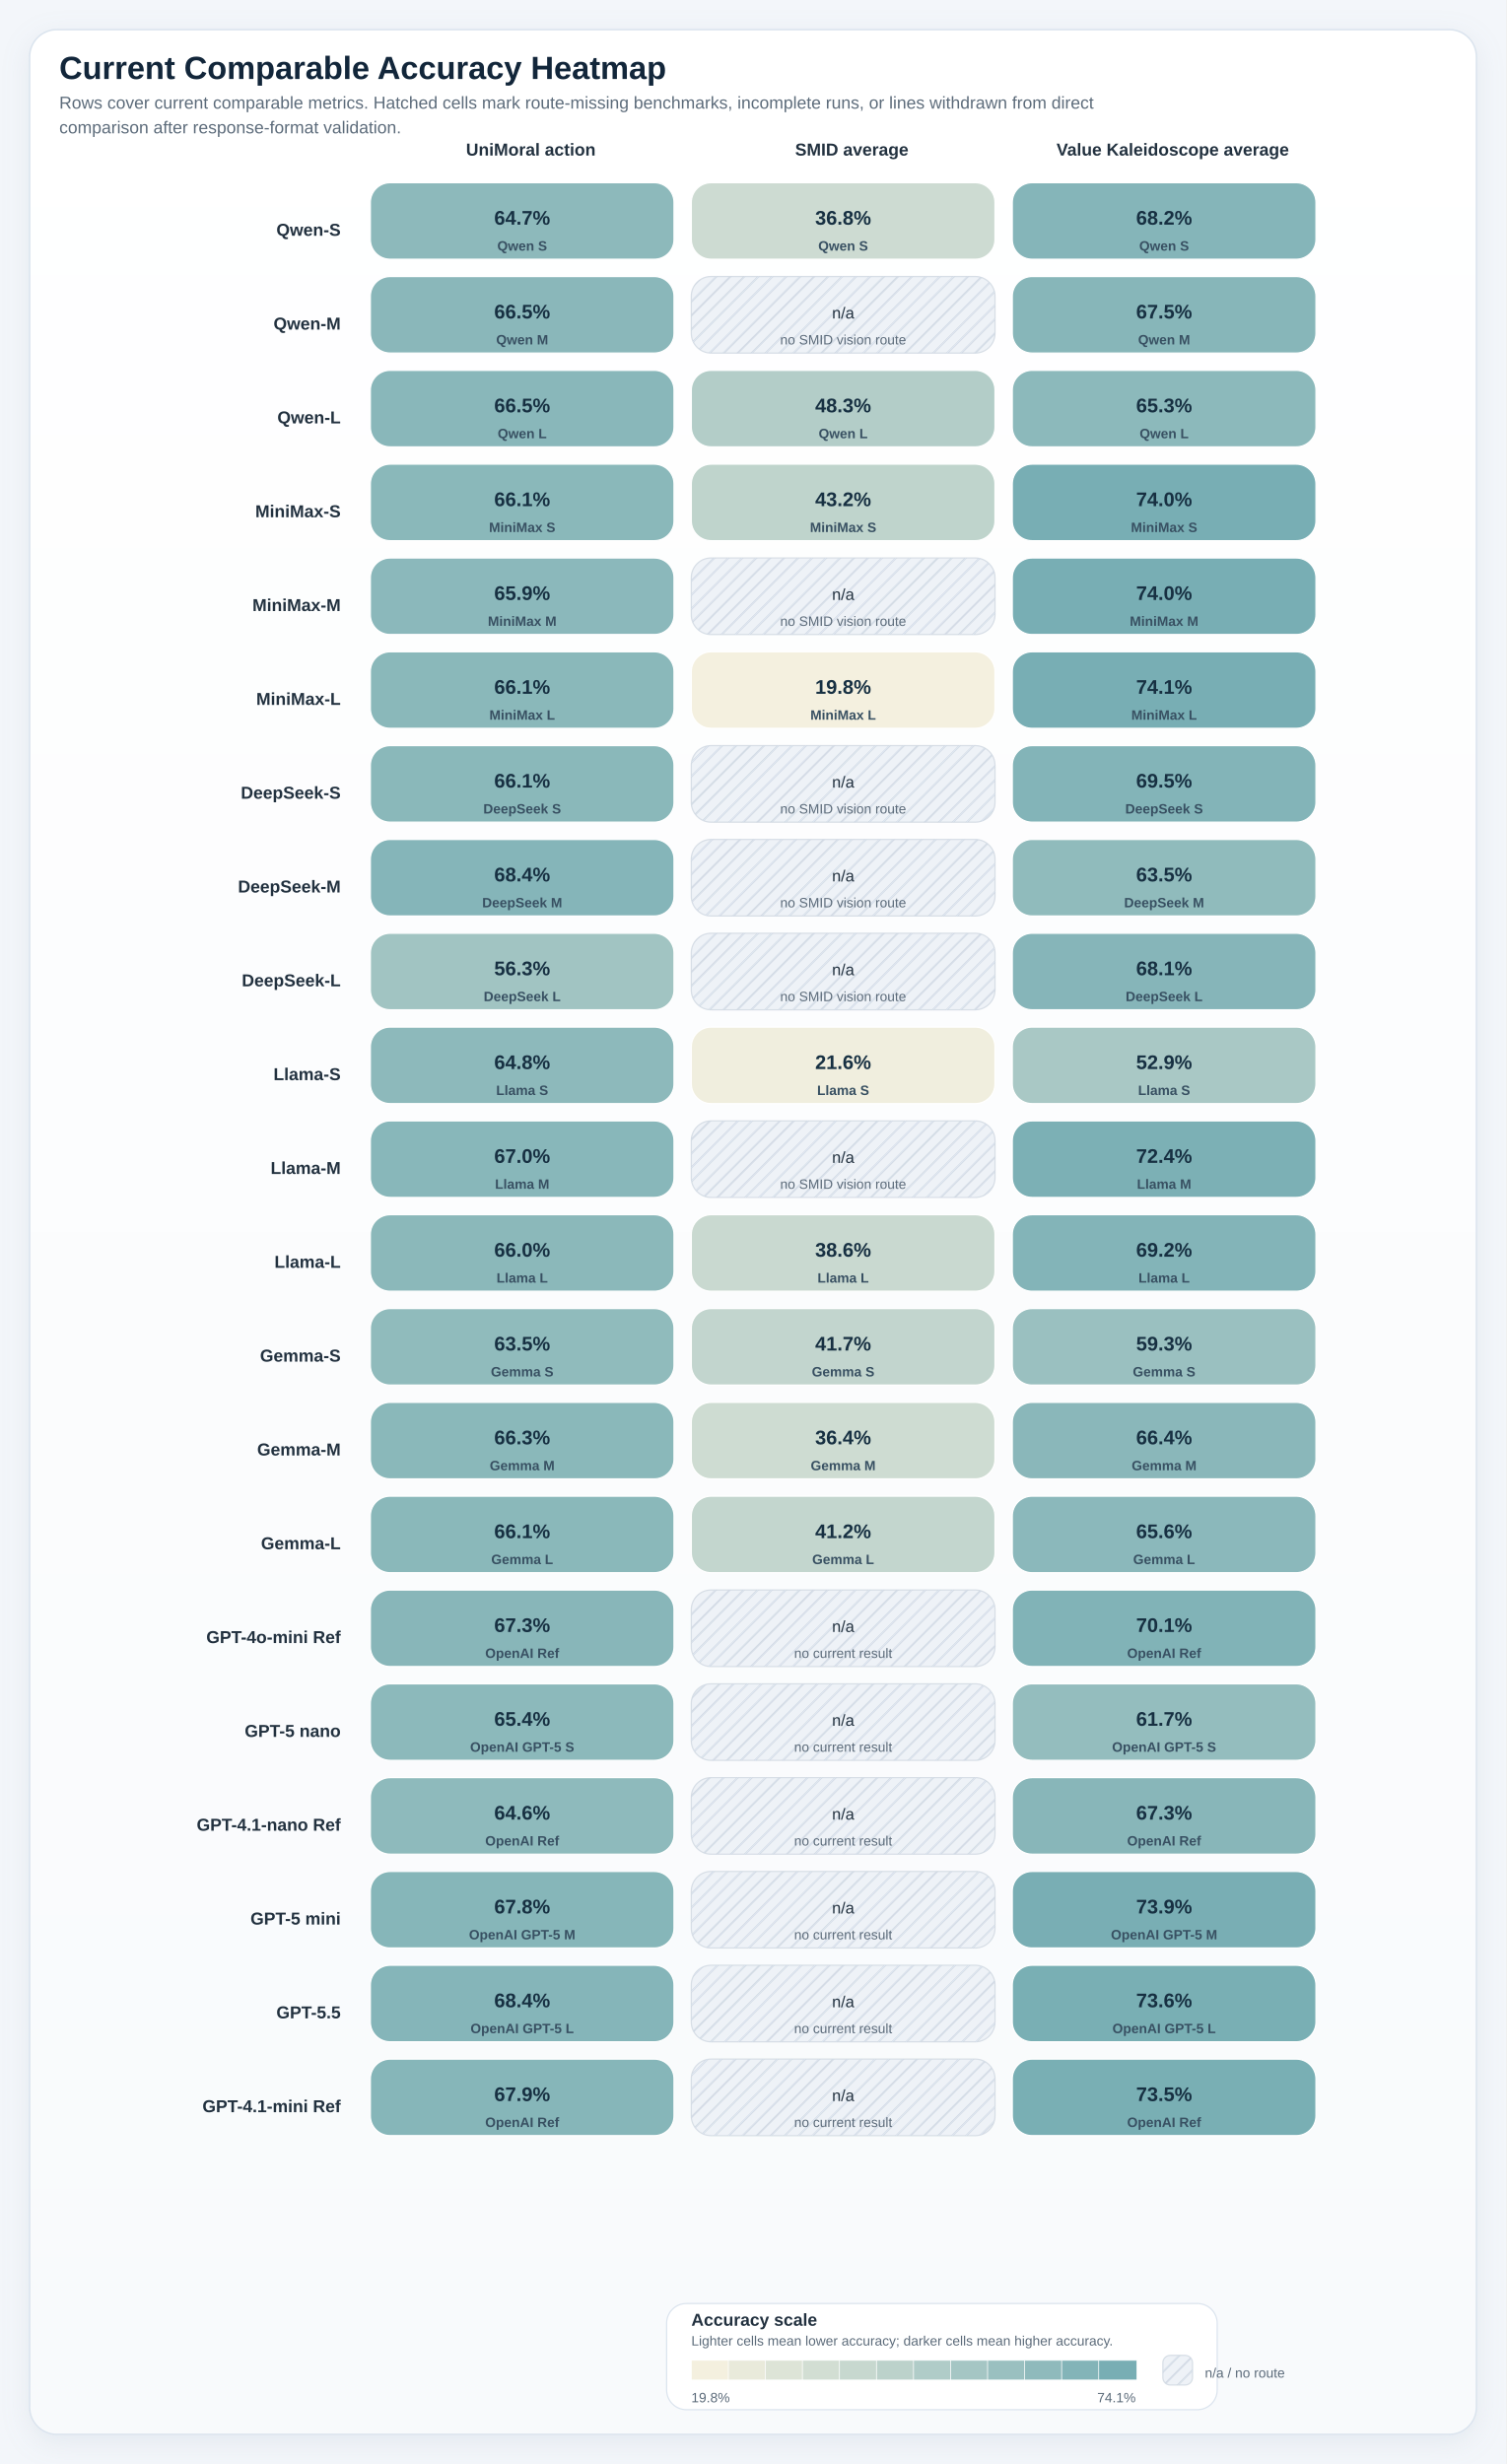
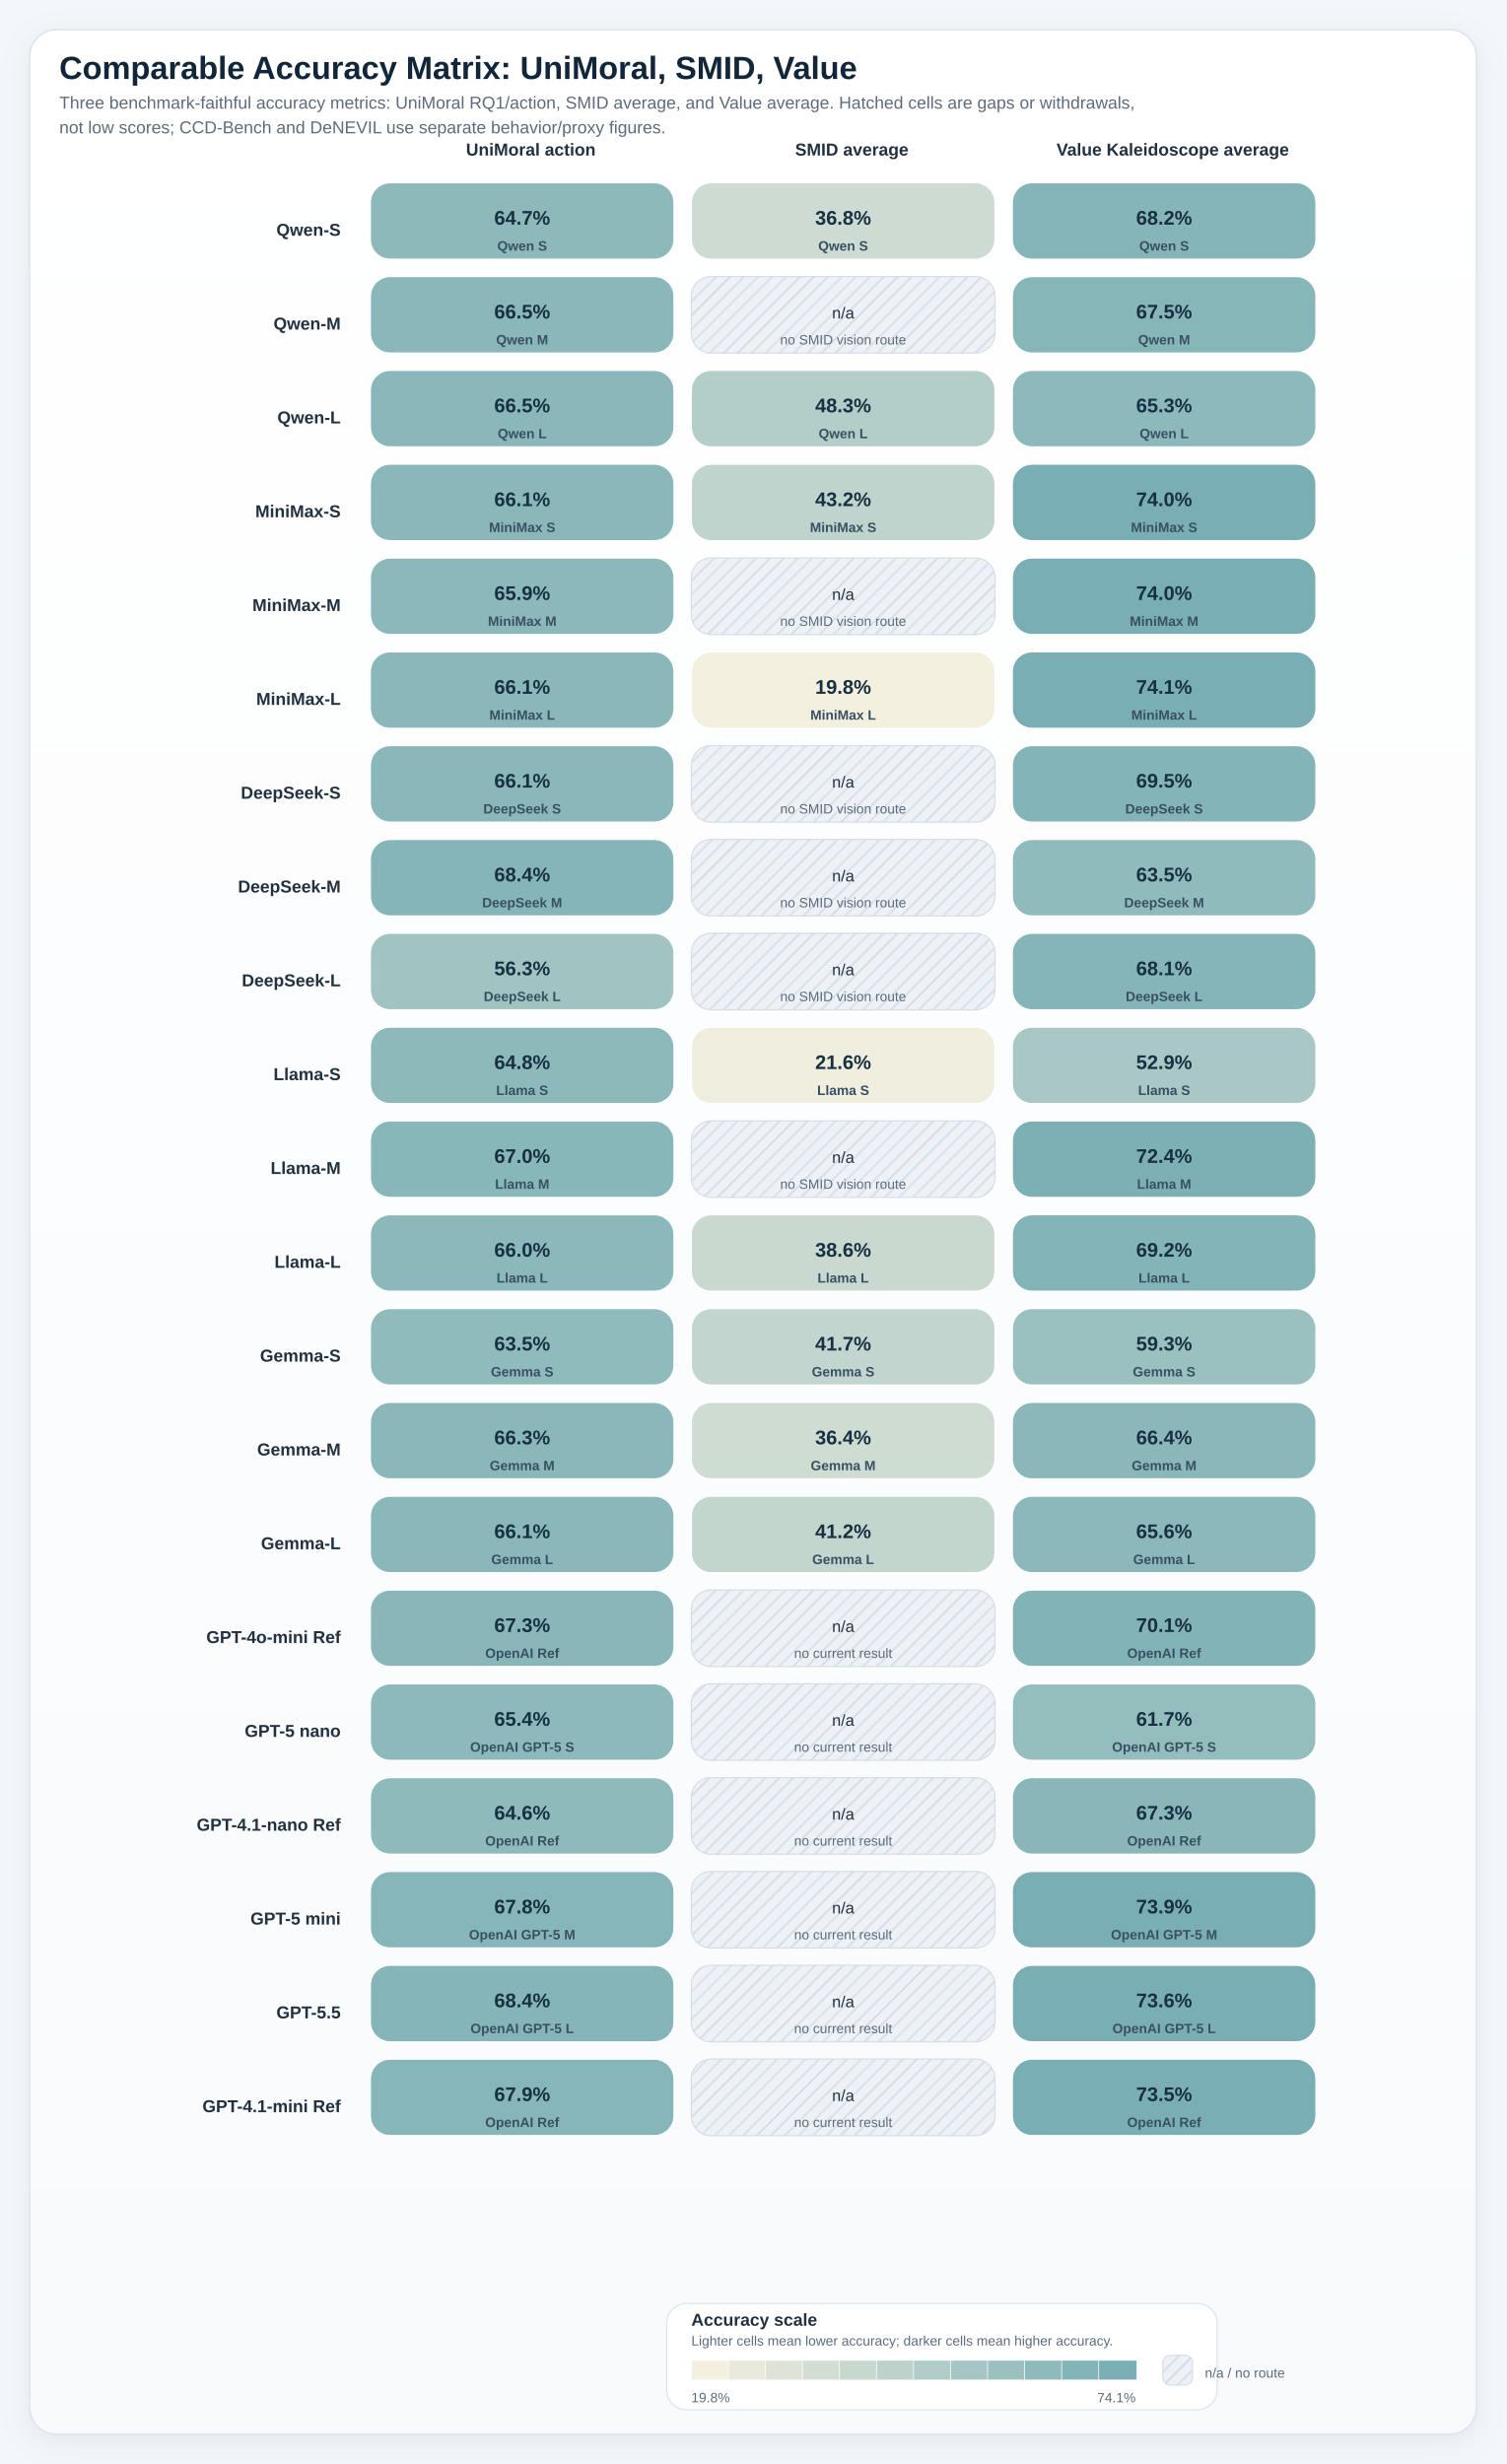
<svg xmlns="http://www.w3.org/2000/svg" viewBox="0 0 1220 1996" role="img" preserveAspectRatio="xMidYMin meet" style="max-width:100%;height:auto">
  <defs>
    <linearGradient id="panelGradient" x1="0" x2="0" y1="0" y2="1">
      <stop offset="0%" stop-color="#ffffff" />
      <stop offset="100%" stop-color="#f8fafc" />
    </linearGradient>
    <pattern id="diagonalHatch" width="8" height="8" patternUnits="userSpaceOnUse" patternTransform="rotate(45)">
      <line x1="0" y1="0" x2="0" y2="8" stroke="#cdd6e1" stroke-width="3" />
    </pattern>
    <filter id="softShadow" x="-20%" y="-20%" width="140%" height="140%">
      <feDropShadow dx="0" dy="6" stdDeviation="10" flood-color="#9fb0c2" flood-opacity="0.18" />
    </filter>
    <style>
.canvas { fill: #f3f6fa; }
.title { font: 700 26px 'IBM Plex Sans', 'Helvetica Neue', Arial, sans-serif; fill: #12263a; }
.subtitle { font: 400 14px 'IBM Plex Sans', 'Helvetica Neue', Arial, sans-serif; fill: #5c6b7a; }
.axis { font: 600 14px 'IBM Plex Sans', 'Helvetica Neue', Arial, sans-serif; fill: #22313f; }
.label { font: 500 13px 'IBM Plex Sans', 'Helvetica Neue', Arial, sans-serif; fill: #22313f; }
.metric { font: 700 20px 'IBM Plex Sans', 'Helvetica Neue', Arial, sans-serif; fill: #12263a; }
.celltext { font: 700 16px 'IBM Plex Sans', 'Helvetica Neue', Arial, sans-serif; fill: #ffffff; }
.celltext-dark { font: 700 16px 'IBM Plex Sans', 'Helvetica Neue', Arial, sans-serif; fill: #173042; }
.cellsub { font: 500 11px 'IBM Plex Sans', 'Helvetica Neue', Arial, sans-serif; fill: rgba(255,255,255,0.88); }
.cellsub-dark { font: 600 11px 'IBM Plex Sans', 'Helvetica Neue', Arial, sans-serif; fill: #385062; }
.body { font: 500 12px 'IBM Plex Sans', 'Helvetica Neue', Arial, sans-serif; fill: #22313f; }
.small { font: 500 11px 'IBM Plex Sans', 'Helvetica Neue', Arial, sans-serif; fill: #5c6b7a; }
.tiny { font: 600 10px 'IBM Plex Sans', 'Helvetica Neue', Arial, sans-serif; fill: #6b7c8f; letter-spacing: 0.04em; }
.grid { fill: #ffffff; stroke: #d7dee6; stroke-width: 1.25; }
.panel { fill: url(#panelGradient); stroke: #dbe4ee; stroke-width: 1.25; filter: url(#softShadow); }
.subpanel { fill: #ffffff; stroke: #e2e8f0; stroke-width: 1; }
.legend-card { fill: #ffffff; stroke: #dbe4ee; stroke-width: 1; }
.guide { stroke: #d7dee6; stroke-width: 1; stroke-dasharray: 4 6; }
.baseline { stroke: #aab7c6; stroke-width: 1.1; }
.muted-cell { fill: #eef2f7; stroke: #d7dee6; stroke-width: 1; }
.muted-bar { fill: #ecf1f6; stroke: #d7dee6; stroke-width: 1; }
.outline { stroke: rgba(255,255,255,0.9); stroke-width: 1; }
</style>
  </defs>
  <rect x="0" y="0" width="1220" height="1996" class="canvas" />
  <rect x="24" y="24" width="1172" height="1948" rx="22" class="panel" />
-   <text x="48" y="64" class="title">Current Comparable Accuracy Heatmap</text>
-   <text x="48" y="88" class="subtitle">Rows cover current comparable metrics. Hatched cells mark route-missing benchmarks, incomplete runs, or lines withdrawn from direct</text>
-   <text x="48" y="108" class="subtitle">comparison after response-format validation.</text>
+   <text x="48" y="64" class="title">Comparable Accuracy Matrix: UniMoral, SMID, Value</text>
+   <text x="48" y="88" class="subtitle">Three benchmark-faithful accuracy metrics: UniMoral RQ1/action, SMID average, and Value average. Hatched cells are gaps or withdrawals,</text>
+   <text x="48" y="108" class="subtitle">not low scores; CCD-Bench and DeNEVIL use separate behavior/proxy figures.</text>
  <text x="430.0" y="126" text-anchor="middle" class="axis">UniMoral action</text>
  <text x="690.0" y="126" text-anchor="middle" class="axis">SMID average</text>
  <text x="950.0" y="126" text-anchor="middle" class="axis">Value Kaleidoscope average</text>
  <text x="276" y="191.0" text-anchor="end" class="axis">Qwen-S</text>
  <rect x="300" y="148" width="246" height="62" rx="16" fill="#8db9bb" stroke="#ffffff" stroke-width="1" />
  <text x="423.0" y="182" text-anchor="middle" class="celltext-dark">64.7%</text>
  <text x="423.0" y="203" text-anchor="middle" class="cellsub-dark">Qwen S</text>
  <rect x="560" y="148" width="246" height="62" rx="16" fill="#cddbd2" stroke="#ffffff" stroke-width="1" />
  <text x="683.0" y="182" text-anchor="middle" class="celltext-dark">36.8%</text>
  <text x="683.0" y="203" text-anchor="middle" class="cellsub-dark">Qwen S</text>
  <rect x="820" y="148" width="246" height="62" rx="16" fill="#85b5b9" stroke="#ffffff" stroke-width="1" />
  <text x="943.0" y="182" text-anchor="middle" class="celltext-dark">68.2%</text>
  <text x="943.0" y="203" text-anchor="middle" class="cellsub-dark">Qwen S</text>
  <text x="276" y="267.0" text-anchor="end" class="axis">Qwen-M</text>
  <rect x="300" y="224" width="246" height="62" rx="16" fill="#8ab7ba" stroke="#ffffff" stroke-width="1" />
  <text x="423.0" y="258" text-anchor="middle" class="celltext-dark">66.5%</text>
  <text x="423.0" y="279" text-anchor="middle" class="cellsub-dark">Qwen M</text>
  <rect x="560" y="224" width="246" height="62" rx="16" class="muted-cell" />
  <rect x="560" y="224" width="246" height="62" rx="16" fill="url(#diagonalHatch)" opacity="0.8" />
  <text x="683.0" y="258" text-anchor="middle" class="label">n/a</text>
  <text x="683.0" y="279" text-anchor="middle" class="small">no SMID vision route</text>
  <rect x="820" y="224" width="246" height="62" rx="16" fill="#87b6b9" stroke="#ffffff" stroke-width="1" />
  <text x="943.0" y="258" text-anchor="middle" class="celltext-dark">67.5%</text>
  <text x="943.0" y="279" text-anchor="middle" class="cellsub-dark">Qwen M</text>
  <text x="276" y="343.0" text-anchor="end" class="axis">Qwen-L</text>
  <rect x="300" y="300" width="246" height="62" rx="16" fill="#89b7ba" stroke="#ffffff" stroke-width="1" />
  <text x="423.0" y="334" text-anchor="middle" class="celltext-dark">66.5%</text>
  <text x="423.0" y="355" text-anchor="middle" class="cellsub-dark">Qwen L</text>
  <rect x="560" y="300" width="246" height="62" rx="16" fill="#b3cdc8" stroke="#ffffff" stroke-width="1" />
  <text x="683.0" y="334" text-anchor="middle" class="celltext-dark">48.3%</text>
  <text x="683.0" y="355" text-anchor="middle" class="cellsub-dark">Qwen L</text>
  <rect x="820" y="300" width="246" height="62" rx="16" fill="#8cb9bb" stroke="#ffffff" stroke-width="1" />
  <text x="943.0" y="334" text-anchor="middle" class="celltext-dark">65.3%</text>
  <text x="943.0" y="355" text-anchor="middle" class="cellsub-dark">Qwen L</text>
  <text x="276" y="419.0" text-anchor="end" class="axis">MiniMax-S</text>
  <rect x="300" y="376" width="246" height="62" rx="16" fill="#8ab8ba" stroke="#ffffff" stroke-width="1" />
  <text x="423.0" y="410" text-anchor="middle" class="celltext-dark">66.1%</text>
  <text x="423.0" y="431" text-anchor="middle" class="cellsub-dark">MiniMax S</text>
  <rect x="560" y="376" width="246" height="62" rx="16" fill="#bfd4cc" stroke="#ffffff" stroke-width="1" />
  <text x="683.0" y="410" text-anchor="middle" class="celltext-dark">43.2%</text>
  <text x="683.0" y="431" text-anchor="middle" class="cellsub-dark">MiniMax S</text>
  <rect x="820" y="376" width="246" height="62" rx="16" fill="#78aeb4" stroke="#ffffff" stroke-width="1" />
  <text x="943.0" y="410" text-anchor="middle" class="celltext-dark">74.0%</text>
  <text x="943.0" y="431" text-anchor="middle" class="cellsub-dark">MiniMax S</text>
  <text x="276" y="495.0" text-anchor="end" class="axis">MiniMax-M</text>
  <rect x="300" y="452" width="246" height="62" rx="16" fill="#8bb8bb" stroke="#ffffff" stroke-width="1" />
  <text x="423.0" y="486" text-anchor="middle" class="celltext-dark">65.9%</text>
  <text x="423.0" y="507" text-anchor="middle" class="cellsub-dark">MiniMax M</text>
  <rect x="560" y="452" width="246" height="62" rx="16" class="muted-cell" />
  <rect x="560" y="452" width="246" height="62" rx="16" fill="url(#diagonalHatch)" opacity="0.8" />
  <text x="683.0" y="486" text-anchor="middle" class="label">n/a</text>
  <text x="683.0" y="507" text-anchor="middle" class="small">no SMID vision route</text>
  <rect x="820" y="452" width="246" height="62" rx="16" fill="#78aeb4" stroke="#ffffff" stroke-width="1" />
  <text x="943.0" y="486" text-anchor="middle" class="celltext-dark">74.0%</text>
  <text x="943.0" y="507" text-anchor="middle" class="cellsub-dark">MiniMax M</text>
  <text x="276" y="571.0" text-anchor="end" class="axis">MiniMax-L</text>
  <rect x="300" y="528" width="246" height="62" rx="16" fill="#8ab8ba" stroke="#ffffff" stroke-width="1" />
  <text x="423.0" y="562" text-anchor="middle" class="celltext-dark">66.1%</text>
  <text x="423.0" y="583" text-anchor="middle" class="cellsub-dark">MiniMax L</text>
  <rect x="560" y="528" width="246" height="62" rx="16" fill="#f4f0df" stroke="#ffffff" stroke-width="1" />
  <text x="683.0" y="562" text-anchor="middle" class="celltext-dark">19.8%</text>
  <text x="683.0" y="583" text-anchor="middle" class="cellsub-dark">MiniMax L</text>
  <rect x="820" y="528" width="246" height="62" rx="16" fill="#78aeb4" stroke="#ffffff" stroke-width="1" />
  <text x="943.0" y="562" text-anchor="middle" class="celltext-dark">74.1%</text>
  <text x="943.0" y="583" text-anchor="middle" class="cellsub-dark">MiniMax L</text>
  <text x="276" y="647.0" text-anchor="end" class="axis">DeepSeek-S</text>
  <rect x="300" y="604" width="246" height="62" rx="16" fill="#8ab8ba" stroke="#ffffff" stroke-width="1" />
  <text x="423.0" y="638" text-anchor="middle" class="celltext-dark">66.1%</text>
  <text x="423.0" y="659" text-anchor="middle" class="cellsub-dark">DeepSeek S</text>
  <rect x="560" y="604" width="246" height="62" rx="16" class="muted-cell" />
  <rect x="560" y="604" width="246" height="62" rx="16" fill="url(#diagonalHatch)" opacity="0.8" />
  <text x="683.0" y="638" text-anchor="middle" class="label">n/a</text>
  <text x="683.0" y="659" text-anchor="middle" class="small">no SMID vision route</text>
  <rect x="820" y="604" width="246" height="62" rx="16" fill="#83b4b8" stroke="#ffffff" stroke-width="1" />
  <text x="943.0" y="638" text-anchor="middle" class="celltext-dark">69.5%</text>
  <text x="943.0" y="659" text-anchor="middle" class="cellsub-dark">DeepSeek S</text>
  <text x="276" y="723.0" text-anchor="end" class="axis">DeepSeek-M</text>
  <rect x="300" y="680" width="246" height="62" rx="16" fill="#85b5b9" stroke="#ffffff" stroke-width="1" />
  <text x="423.0" y="714" text-anchor="middle" class="celltext-dark">68.4%</text>
  <text x="423.0" y="735" text-anchor="middle" class="cellsub-dark">DeepSeek M</text>
  <rect x="560" y="680" width="246" height="62" rx="16" class="muted-cell" />
  <rect x="560" y="680" width="246" height="62" rx="16" fill="url(#diagonalHatch)" opacity="0.8" />
  <text x="683.0" y="714" text-anchor="middle" class="label">n/a</text>
  <text x="683.0" y="735" text-anchor="middle" class="small">no SMID vision route</text>
  <rect x="820" y="680" width="246" height="62" rx="16" fill="#90bbbc" stroke="#ffffff" stroke-width="1" />
  <text x="943.0" y="714" text-anchor="middle" class="celltext-dark">63.5%</text>
  <text x="943.0" y="735" text-anchor="middle" class="cellsub-dark">DeepSeek M</text>
  <text x="276" y="799.0" text-anchor="end" class="axis">DeepSeek-L</text>
  <rect x="300" y="756" width="246" height="62" rx="16" fill="#a1c4c2" stroke="#ffffff" stroke-width="1" />
  <text x="423.0" y="790" text-anchor="middle" class="celltext-dark">56.3%</text>
  <text x="423.0" y="811" text-anchor="middle" class="cellsub-dark">DeepSeek L</text>
  <rect x="560" y="756" width="246" height="62" rx="16" class="muted-cell" />
  <rect x="560" y="756" width="246" height="62" rx="16" fill="url(#diagonalHatch)" opacity="0.8" />
  <text x="683.0" y="790" text-anchor="middle" class="label">n/a</text>
  <text x="683.0" y="811" text-anchor="middle" class="small">no SMID vision route</text>
  <rect x="820" y="756" width="246" height="62" rx="16" fill="#86b5b9" stroke="#ffffff" stroke-width="1" />
  <text x="943.0" y="790" text-anchor="middle" class="celltext-dark">68.1%</text>
  <text x="943.0" y="811" text-anchor="middle" class="cellsub-dark">DeepSeek L</text>
  <text x="276" y="875.0" text-anchor="end" class="axis">Llama-S</text>
  <rect x="300" y="832" width="246" height="62" rx="16" fill="#8db9bb" stroke="#ffffff" stroke-width="1" />
  <text x="423.0" y="866" text-anchor="middle" class="celltext-dark">64.8%</text>
  <text x="423.0" y="887" text-anchor="middle" class="cellsub-dark">Llama S</text>
  <rect x="560" y="832" width="246" height="62" rx="16" fill="#f0eede" stroke="#ffffff" stroke-width="1" />
  <text x="683.0" y="866" text-anchor="middle" class="celltext-dark">21.6%</text>
  <text x="683.0" y="887" text-anchor="middle" class="cellsub-dark">Llama S</text>
  <rect x="820" y="832" width="246" height="62" rx="16" fill="#a9c8c5" stroke="#ffffff" stroke-width="1" />
  <text x="943.0" y="866" text-anchor="middle" class="celltext-dark">52.9%</text>
  <text x="943.0" y="887" text-anchor="middle" class="cellsub-dark">Llama S</text>
  <text x="276" y="951.0" text-anchor="end" class="axis">Llama-M</text>
  <rect x="300" y="908" width="246" height="62" rx="16" fill="#88b7ba" stroke="#ffffff" stroke-width="1" />
  <text x="423.0" y="942" text-anchor="middle" class="celltext-dark">67.0%</text>
  <text x="423.0" y="963" text-anchor="middle" class="cellsub-dark">Llama M</text>
  <rect x="560" y="908" width="246" height="62" rx="16" class="muted-cell" />
  <rect x="560" y="908" width="246" height="62" rx="16" fill="url(#diagonalHatch)" opacity="0.8" />
  <text x="683.0" y="942" text-anchor="middle" class="label">n/a</text>
  <text x="683.0" y="963" text-anchor="middle" class="small">no SMID vision route</text>
  <rect x="820" y="908" width="246" height="62" rx="16" fill="#7cb0b5" stroke="#ffffff" stroke-width="1" />
  <text x="943.0" y="942" text-anchor="middle" class="celltext-dark">72.4%</text>
  <text x="943.0" y="963" text-anchor="middle" class="cellsub-dark">Llama M</text>
  <text x="276" y="1027.0" text-anchor="end" class="axis">Llama-L</text>
  <rect x="300" y="984" width="246" height="62" rx="16" fill="#8bb8ba" stroke="#ffffff" stroke-width="1" />
  <text x="423.0" y="1018" text-anchor="middle" class="celltext-dark">66.0%</text>
  <text x="423.0" y="1039" text-anchor="middle" class="cellsub-dark">Llama L</text>
  <rect x="560" y="984" width="246" height="62" rx="16" fill="#c9d9d0" stroke="#ffffff" stroke-width="1" />
  <text x="683.0" y="1018" text-anchor="middle" class="celltext-dark">38.6%</text>
  <text x="683.0" y="1039" text-anchor="middle" class="cellsub-dark">Llama L</text>
  <rect x="820" y="984" width="246" height="62" rx="16" fill="#83b4b8" stroke="#ffffff" stroke-width="1" />
  <text x="943.0" y="1018" text-anchor="middle" class="celltext-dark">69.2%</text>
  <text x="943.0" y="1039" text-anchor="middle" class="cellsub-dark">Llama L</text>
  <text x="276" y="1103.0" text-anchor="end" class="axis">Gemma-S</text>
  <rect x="300" y="1060" width="246" height="62" rx="16" fill="#90bbbc" stroke="#ffffff" stroke-width="1" />
  <text x="423.0" y="1094" text-anchor="middle" class="celltext-dark">63.5%</text>
  <text x="423.0" y="1115" text-anchor="middle" class="cellsub-dark">Gemma S</text>
  <rect x="560" y="1060" width="246" height="62" rx="16" fill="#c2d5ce" stroke="#ffffff" stroke-width="1" />
  <text x="683.0" y="1094" text-anchor="middle" class="celltext-dark">41.7%</text>
  <text x="683.0" y="1115" text-anchor="middle" class="cellsub-dark">Gemma S</text>
  <rect x="820" y="1060" width="246" height="62" rx="16" fill="#9ac0c0" stroke="#ffffff" stroke-width="1" />
  <text x="943.0" y="1094" text-anchor="middle" class="celltext-dark">59.3%</text>
  <text x="943.0" y="1115" text-anchor="middle" class="cellsub-dark">Gemma S</text>
  <text x="276" y="1179.0" text-anchor="end" class="axis">Gemma-M</text>
  <rect x="300" y="1136" width="246" height="62" rx="16" fill="#8ab8ba" stroke="#ffffff" stroke-width="1" />
  <text x="423.0" y="1170" text-anchor="middle" class="celltext-dark">66.3%</text>
  <text x="423.0" y="1191" text-anchor="middle" class="cellsub-dark">Gemma M</text>
  <rect x="560" y="1136" width="246" height="62" rx="16" fill="#cedcd2" stroke="#ffffff" stroke-width="1" />
  <text x="683.0" y="1170" text-anchor="middle" class="celltext-dark">36.4%</text>
  <text x="683.0" y="1191" text-anchor="middle" class="cellsub-dark">Gemma M</text>
  <rect x="820" y="1136" width="246" height="62" rx="16" fill="#8ab7ba" stroke="#ffffff" stroke-width="1" />
  <text x="943.0" y="1170" text-anchor="middle" class="celltext-dark">66.4%</text>
  <text x="943.0" y="1191" text-anchor="middle" class="cellsub-dark">Gemma M</text>
  <text x="276" y="1255.0" text-anchor="end" class="axis">Gemma-L</text>
  <rect x="300" y="1212" width="246" height="62" rx="16" fill="#8ab8ba" stroke="#ffffff" stroke-width="1" />
  <text x="423.0" y="1246" text-anchor="middle" class="celltext-dark">66.1%</text>
  <text x="423.0" y="1267" text-anchor="middle" class="cellsub-dark">Gemma L</text>
  <rect x="560" y="1212" width="246" height="62" rx="16" fill="#c3d6ce" stroke="#ffffff" stroke-width="1" />
  <text x="683.0" y="1246" text-anchor="middle" class="celltext-dark">41.2%</text>
  <text x="683.0" y="1267" text-anchor="middle" class="cellsub-dark">Gemma L</text>
  <rect x="820" y="1212" width="246" height="62" rx="16" fill="#8bb8bb" stroke="#ffffff" stroke-width="1" />
  <text x="943.0" y="1246" text-anchor="middle" class="celltext-dark">65.6%</text>
  <text x="943.0" y="1267" text-anchor="middle" class="cellsub-dark">Gemma L</text>
  <text x="276" y="1331.0" text-anchor="end" class="axis">GPT-4o-mini Ref</text>
  <rect x="300" y="1288" width="246" height="62" rx="16" fill="#88b6b9" stroke="#ffffff" stroke-width="1" />
  <text x="423.0" y="1322" text-anchor="middle" class="celltext-dark">67.3%</text>
  <text x="423.0" y="1343" text-anchor="middle" class="cellsub-dark">OpenAI Ref</text>
  <rect x="560" y="1288" width="246" height="62" rx="16" class="muted-cell" />
  <rect x="560" y="1288" width="246" height="62" rx="16" fill="url(#diagonalHatch)" opacity="0.8" />
  <text x="683.0" y="1322" text-anchor="middle" class="label">n/a</text>
  <text x="683.0" y="1343" text-anchor="middle" class="small">no current result</text>
  <rect x="820" y="1288" width="246" height="62" rx="16" fill="#81b3b7" stroke="#ffffff" stroke-width="1" />
  <text x="943.0" y="1322" text-anchor="middle" class="celltext-dark">70.1%</text>
  <text x="943.0" y="1343" text-anchor="middle" class="cellsub-dark">OpenAI Ref</text>
  <text x="276" y="1407.0" text-anchor="end" class="axis">GPT-5 nano</text>
  <rect x="300" y="1364" width="246" height="62" rx="16" fill="#8cb9bb" stroke="#ffffff" stroke-width="1" />
  <text x="423.0" y="1398" text-anchor="middle" class="celltext-dark">65.4%</text>
  <text x="423.0" y="1419" text-anchor="middle" class="cellsub-dark">OpenAI GPT-5 S</text>
  <rect x="560" y="1364" width="246" height="62" rx="16" class="muted-cell" />
  <rect x="560" y="1364" width="246" height="62" rx="16" fill="url(#diagonalHatch)" opacity="0.8" />
  <text x="683.0" y="1398" text-anchor="middle" class="label">n/a</text>
  <text x="683.0" y="1419" text-anchor="middle" class="small">no current result</text>
  <rect x="820" y="1364" width="246" height="62" rx="16" fill="#94bdbe" stroke="#ffffff" stroke-width="1" />
  <text x="943.0" y="1398" text-anchor="middle" class="celltext-dark">61.7%</text>
  <text x="943.0" y="1419" text-anchor="middle" class="cellsub-dark">OpenAI GPT-5 S</text>
  <text x="276" y="1483.0" text-anchor="end" class="axis">GPT-4.1-nano Ref</text>
  <rect x="300" y="1440" width="246" height="62" rx="16" fill="#8ebabc" stroke="#ffffff" stroke-width="1" />
  <text x="423.0" y="1474" text-anchor="middle" class="celltext-dark">64.6%</text>
  <text x="423.0" y="1495" text-anchor="middle" class="cellsub-dark">OpenAI Ref</text>
  <rect x="560" y="1440" width="246" height="62" rx="16" class="muted-cell" />
  <rect x="560" y="1440" width="246" height="62" rx="16" fill="url(#diagonalHatch)" opacity="0.8" />
  <text x="683.0" y="1474" text-anchor="middle" class="label">n/a</text>
  <text x="683.0" y="1495" text-anchor="middle" class="small">no current result</text>
  <rect x="820" y="1440" width="246" height="62" rx="16" fill="#88b6b9" stroke="#ffffff" stroke-width="1" />
  <text x="943.0" y="1474" text-anchor="middle" class="celltext-dark">67.3%</text>
  <text x="943.0" y="1495" text-anchor="middle" class="cellsub-dark">OpenAI Ref</text>
  <text x="276" y="1559.0" text-anchor="end" class="axis">GPT-5 mini</text>
  <rect x="300" y="1516" width="246" height="62" rx="16" fill="#86b6b9" stroke="#ffffff" stroke-width="1" />
  <text x="423.0" y="1550" text-anchor="middle" class="celltext-dark">67.8%</text>
  <text x="423.0" y="1571" text-anchor="middle" class="cellsub-dark">OpenAI GPT-5 M</text>
  <rect x="560" y="1516" width="246" height="62" rx="16" class="muted-cell" />
  <rect x="560" y="1516" width="246" height="62" rx="16" fill="url(#diagonalHatch)" opacity="0.8" />
  <text x="683.0" y="1550" text-anchor="middle" class="label">n/a</text>
  <text x="683.0" y="1571" text-anchor="middle" class="small">no current result</text>
  <rect x="820" y="1516" width="246" height="62" rx="16" fill="#79aeb4" stroke="#ffffff" stroke-width="1" />
  <text x="943.0" y="1550" text-anchor="middle" class="celltext-dark">73.9%</text>
  <text x="943.0" y="1571" text-anchor="middle" class="cellsub-dark">OpenAI GPT-5 M</text>
  <text x="276" y="1635.0" text-anchor="end" class="axis">GPT-5.5</text>
  <rect x="300" y="1592" width="246" height="62" rx="16" fill="#85b5b9" stroke="#ffffff" stroke-width="1" />
  <text x="423.0" y="1626" text-anchor="middle" class="celltext-dark">68.4%</text>
  <text x="423.0" y="1647" text-anchor="middle" class="cellsub-dark">OpenAI GPT-5 L</text>
  <rect x="560" y="1592" width="246" height="62" rx="16" class="muted-cell" />
  <rect x="560" y="1592" width="246" height="62" rx="16" fill="url(#diagonalHatch)" opacity="0.8" />
  <text x="683.0" y="1626" text-anchor="middle" class="label">n/a</text>
  <text x="683.0" y="1647" text-anchor="middle" class="small">no current result</text>
  <rect x="820" y="1592" width="246" height="62" rx="16" fill="#79afb4" stroke="#ffffff" stroke-width="1" />
  <text x="943.0" y="1626" text-anchor="middle" class="celltext-dark">73.6%</text>
  <text x="943.0" y="1647" text-anchor="middle" class="cellsub-dark">OpenAI GPT-5 L</text>
  <text x="276" y="1711.0" text-anchor="end" class="axis">GPT-4.1-mini Ref</text>
  <rect x="300" y="1668" width="246" height="62" rx="16" fill="#86b6b9" stroke="#ffffff" stroke-width="1" />
  <text x="423.0" y="1702" text-anchor="middle" class="celltext-dark">67.9%</text>
  <text x="423.0" y="1723" text-anchor="middle" class="cellsub-dark">OpenAI Ref</text>
  <rect x="560" y="1668" width="246" height="62" rx="16" class="muted-cell" />
  <rect x="560" y="1668" width="246" height="62" rx="16" fill="url(#diagonalHatch)" opacity="0.8" />
  <text x="683.0" y="1702" text-anchor="middle" class="label">n/a</text>
  <text x="683.0" y="1723" text-anchor="middle" class="small">no current result</text>
  <rect x="820" y="1668" width="246" height="62" rx="16" fill="#79afb4" stroke="#ffffff" stroke-width="1" />
  <text x="943.0" y="1702" text-anchor="middle" class="celltext-dark">73.5%</text>
  <text x="943.0" y="1723" text-anchor="middle" class="cellsub-dark">OpenAI Ref</text>
  <rect x="540" y="1866" width="446" height="86" rx="16" class="legend-card" />
  <text x="560" y="1884" class="axis">Accuracy scale</text>
  <text x="560" y="1900" class="small">Lighter cells mean lower accuracy; darker cells mean higher accuracy.</text>
  <rect x="560.00" y="1912" width="31.00" height="16" fill="#f4f0df" stroke="#ffffff" stroke-width="0.6" />
  <rect x="590.00" y="1912" width="31.00" height="16" fill="#e9eadb" stroke="#ffffff" stroke-width="0.6" />
  <rect x="620.00" y="1912" width="31.00" height="16" fill="#dde4d7" stroke="#ffffff" stroke-width="0.6" />
  <rect x="650.00" y="1912" width="31.00" height="16" fill="#d2ded3" stroke="#ffffff" stroke-width="0.6" />
  <rect x="680.00" y="1912" width="31.00" height="16" fill="#c7d8cf" stroke="#ffffff" stroke-width="0.6" />
  <rect x="710.00" y="1912" width="31.00" height="16" fill="#bcd2cb" stroke="#ffffff" stroke-width="0.6" />
  <rect x="740.00" y="1912" width="31.00" height="16" fill="#b0ccc8" stroke="#ffffff" stroke-width="0.6" />
  <rect x="770.00" y="1912" width="31.00" height="16" fill="#a5c6c4" stroke="#ffffff" stroke-width="0.6" />
  <rect x="800.00" y="1912" width="31.00" height="16" fill="#9ac0c0" stroke="#ffffff" stroke-width="0.6" />
  <rect x="830.00" y="1912" width="31.00" height="16" fill="#8fbabc" stroke="#ffffff" stroke-width="0.6" />
  <rect x="860.00" y="1912" width="31.00" height="16" fill="#83b4b8" stroke="#ffffff" stroke-width="0.6" />
  <rect x="890.00" y="1912" width="31.00" height="16" fill="#78aeb4" stroke="#ffffff" stroke-width="0.6" />
  <text x="560" y="1946" class="small">19.8%</text>
  <text x="920" y="1946" text-anchor="end" class="small">74.1%</text>
  <rect x="942" y="1908" width="24" height="24" rx="6" class="muted-cell" />
  <rect x="942" y="1908" width="24" height="24" rx="6" fill="url(#diagonalHatch)" opacity="0.8" />
  <text x="976" y="1926" class="small">n/a / no route</text>
</svg>
